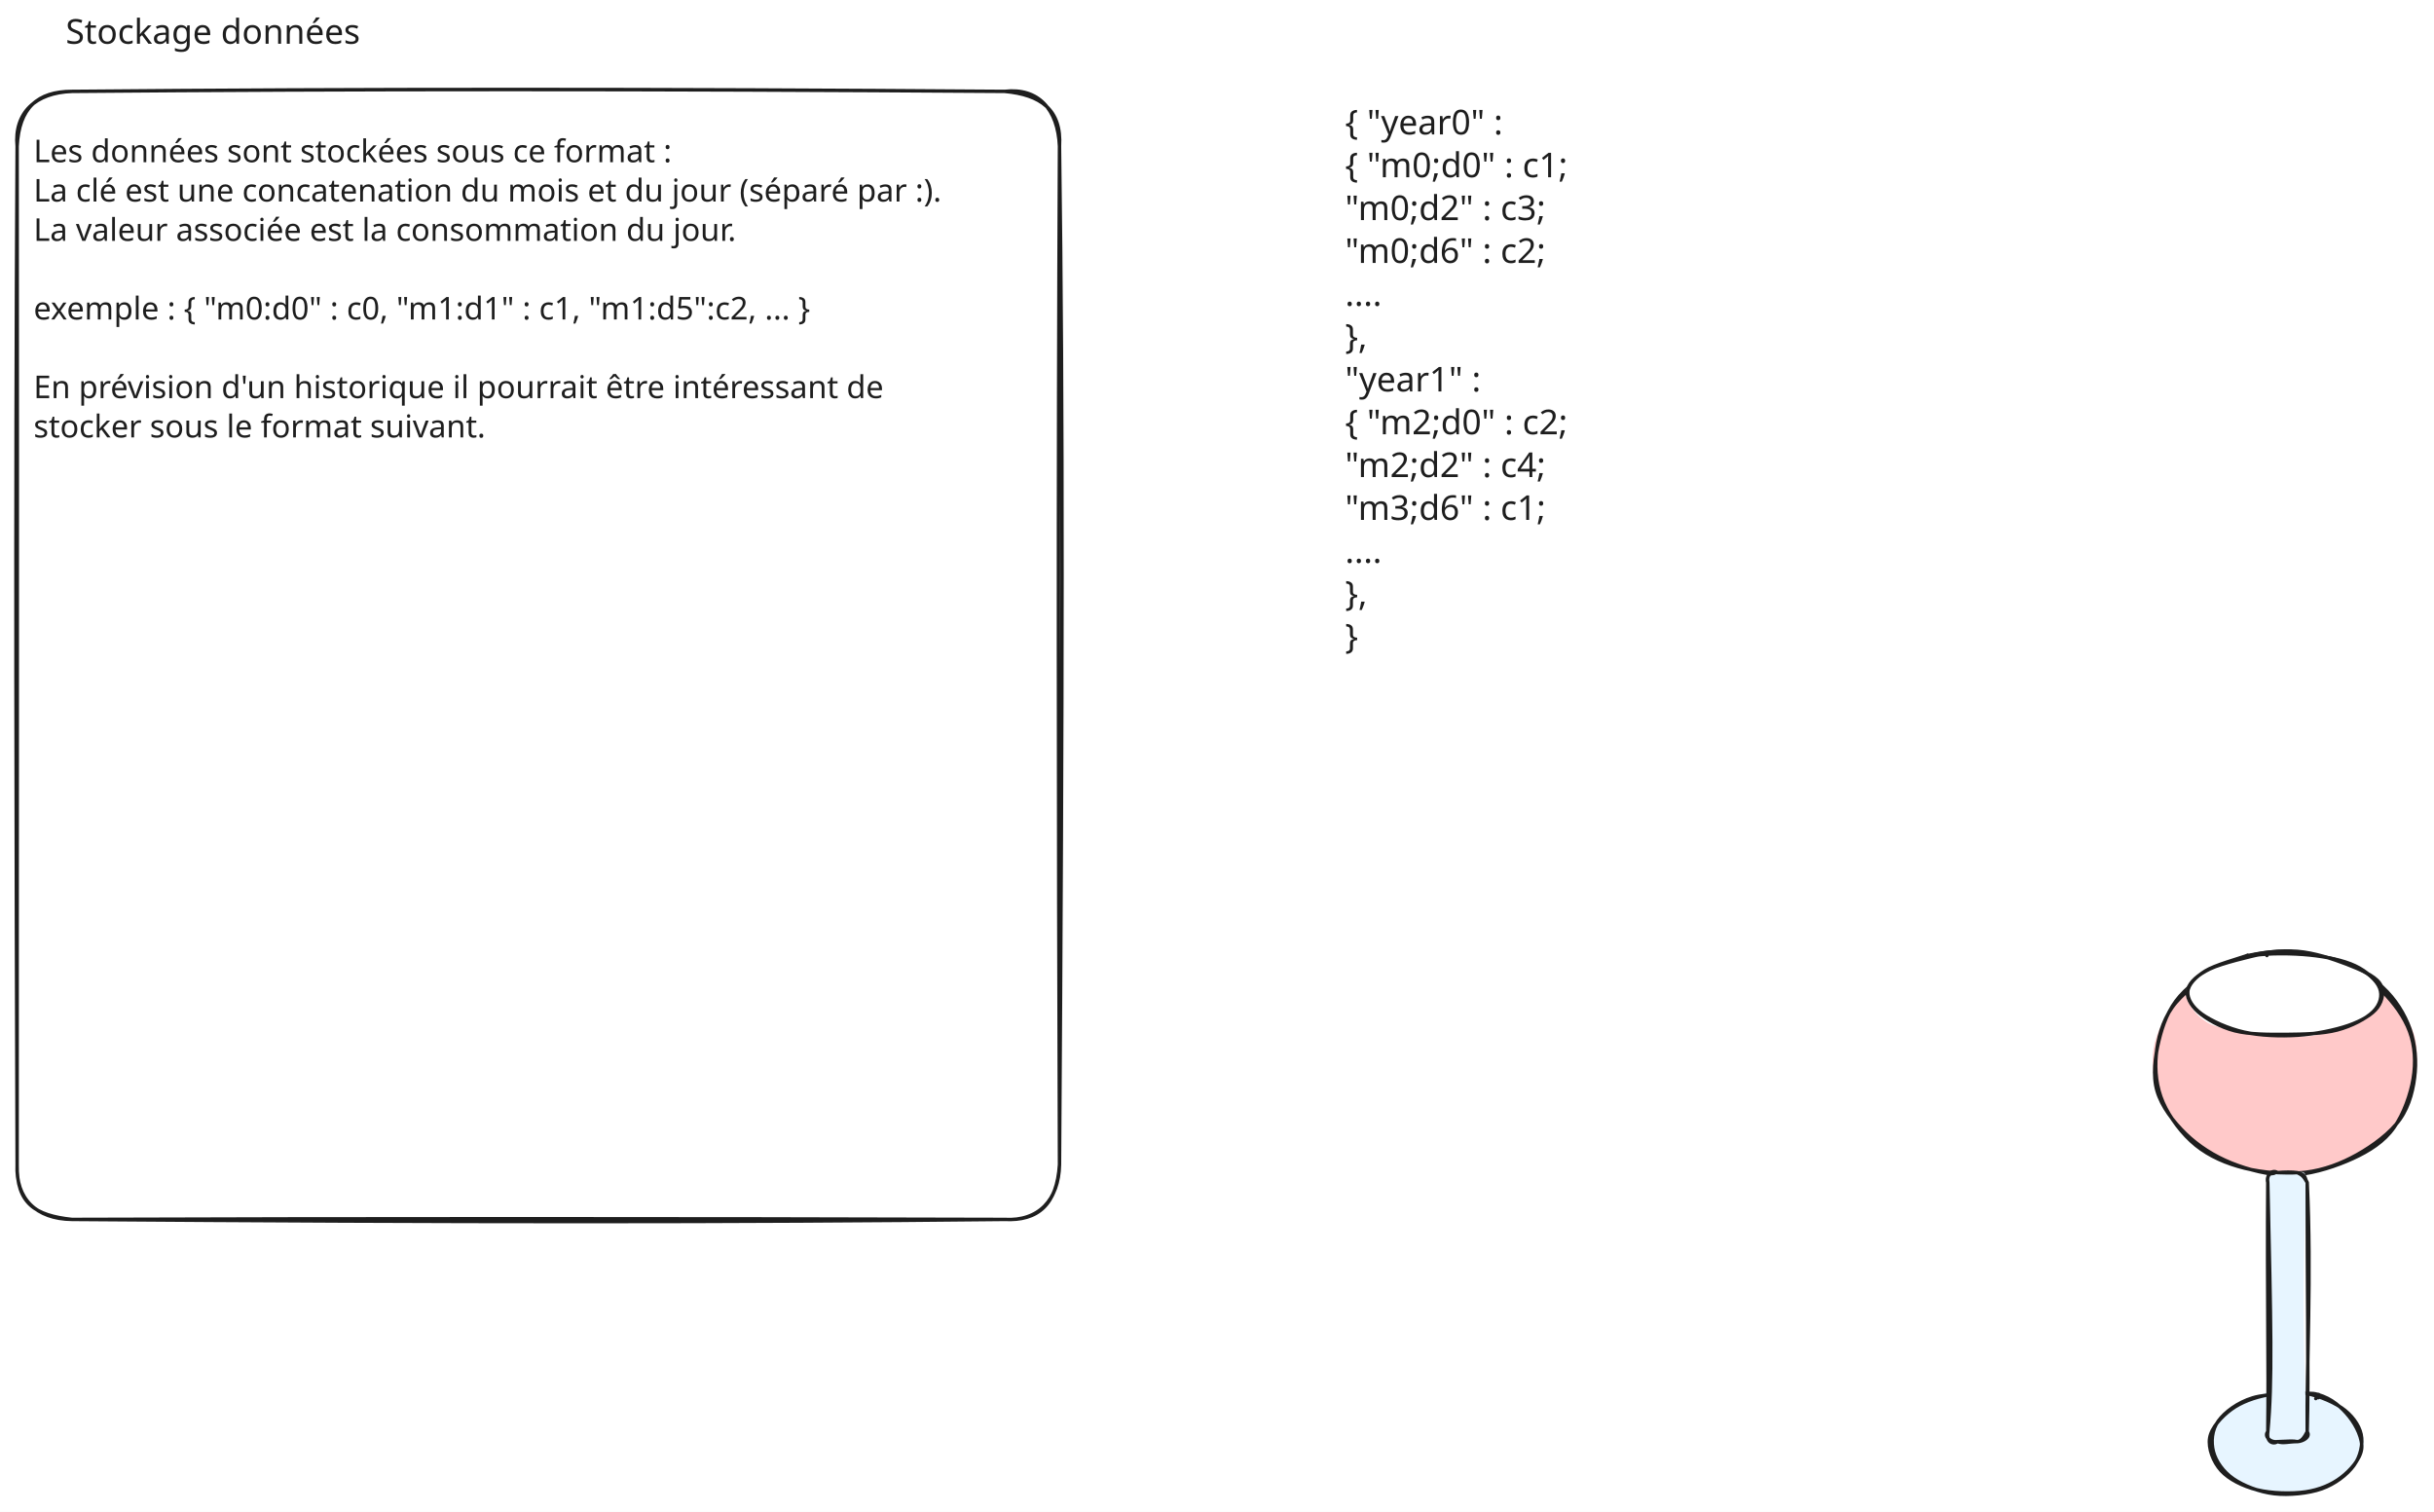
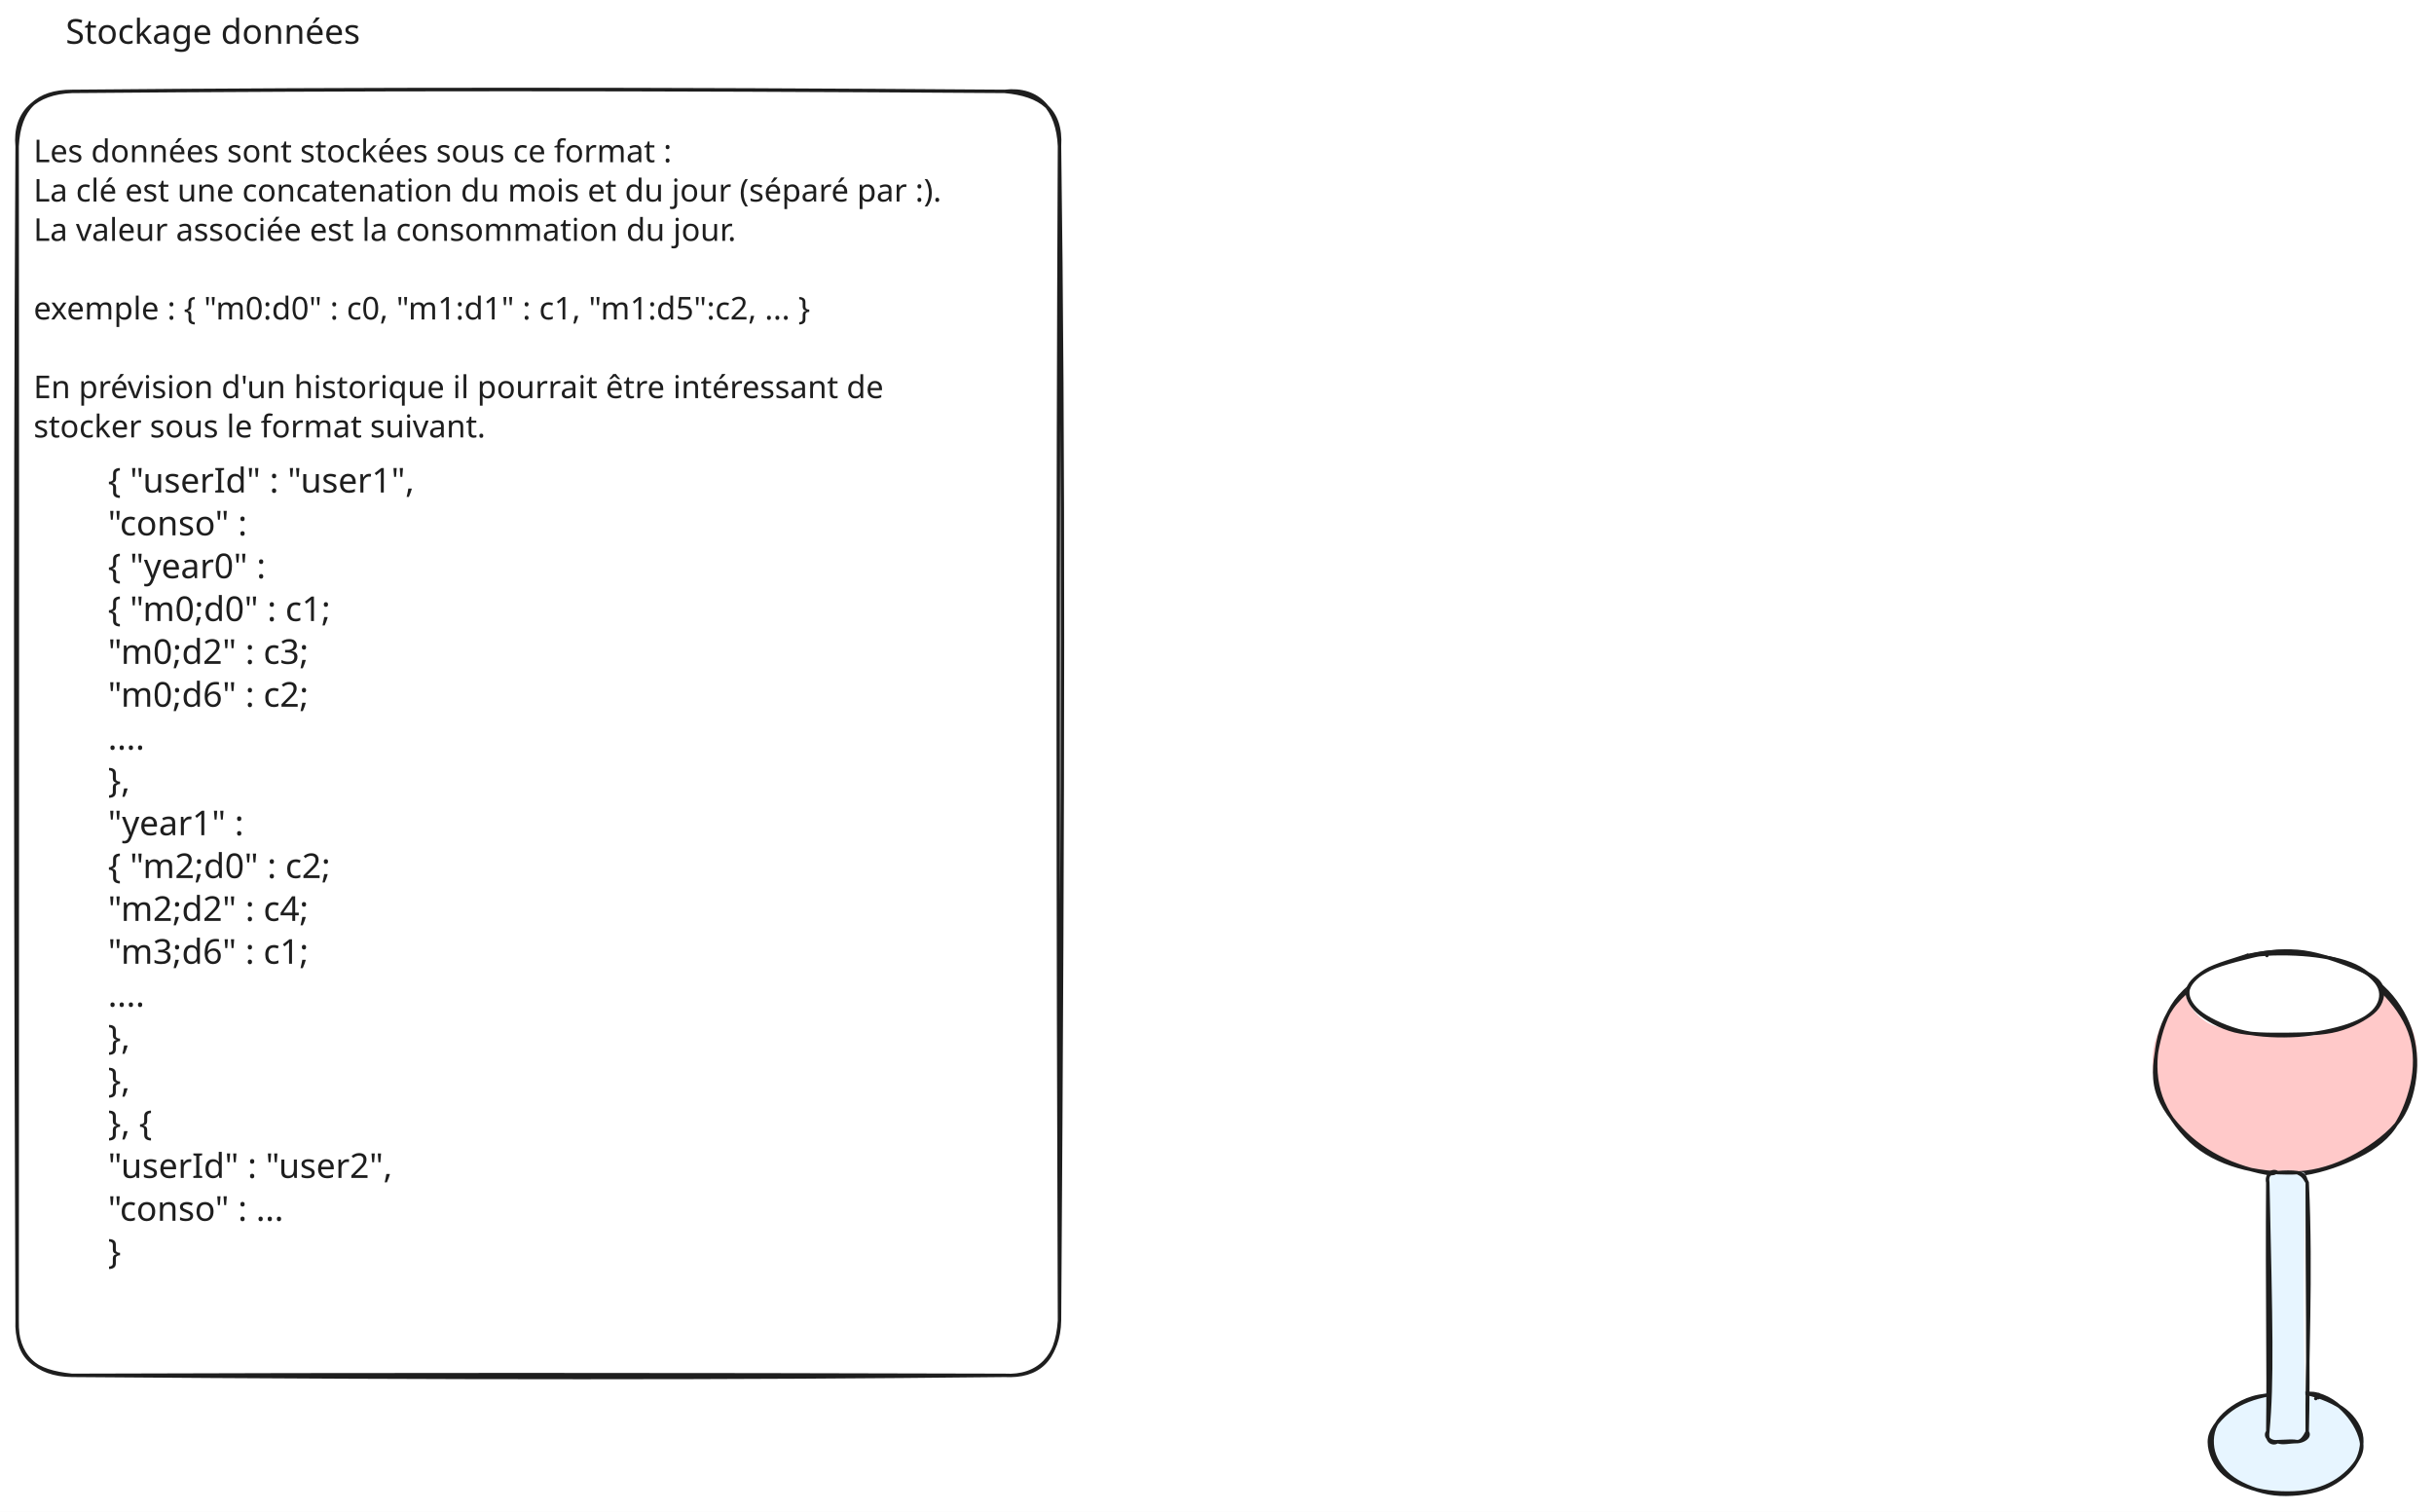
<svg xmlns="http://www.w3.org/2000/svg" version="1.1" viewBox="0 0 1420.5 882.349" width="1420.5" height="882.349">
  
-   eyJ2ZXJzaW9uIjoiMSIsImVuY29kaW5nIjoiYnN0cmluZyIsImNvbXByZXNzZWQiOnRydWUsImVuY29kZWQiOiJ4nO2Y61LjNlx1MDAxNID/81x1MDAxNJr0R9tcdTAwMTni1cWyLXY6XHUwMDFkoMtlWdhlXHUwMDAzmzal01x1MDAxMbZcdTAwMDJcdTAwMDLH9toykN3hgehr8GI9di52QjLQ5dLMtM6MJ9KRdKSj71x1MDAxY1x1MDAxZPnrXHUwMDEyQlxy009UY1x1MDAwNTXUlS9DXHUwMDFkpPKysVxc1F+oNNNxXHUwMDA0XCJalrM4T/2y5akxSbby6lVPpufKJKH0lXWhs1xchpnJXHUwMDAzXHUwMDFkW37ce6WN6mU/XHUwMDE37z3ZUz8lcS8wqVUpaapAmzhcdTAwMWToUqHqqchkMPrvUEboa/muzy5cZnWSqbJ5Kaim57jTlXtxVM6UXHUwMDBil9iCu3jcQGe/gC6jXHUwMDAykHZhvqqSXHUwMDE0VY3Y7b7F7zvd3Xa0cdhk+4fHzbf9SmlXh2HL9MNySllcZiupZJlJ43PV1oE5XHUwMDFk2axWP69XXHUwMDFh5yenkcqKpZNxbZxIX5t+UYerycvopFx1MDAxY6OquSpcdTAwMTbJq/VcdTAwMTc9KGZTutfjXHUwMDEwXGZccrq/I6r4VdqPpX9+XHUwMDAyU4iCqk2361x1MDAwYl9UbS6HK1wivFx1MDAxYfdU6ZNTU1RSUSlTpVk5cVx1MDAxZCEwqWZZaEi2g3J3/6hsmVx1MDAwMlx1MDAxN9tFjyhcdTAwMGbDukGiYGiQXHUwMDExXHUwMDA1XHUwMDE1XHUwMDA3dFhzXS2haP+mxk+lIU9cdTAwMDI52GriXHUwMDEyirlgmFx1MDAxMVatXCLU0fm0+jD2zys6lmq6/lx0kqS2+ikmbSxcdTAwMWNcZlB6XHUwMDBmZrLTX9s4aMr4ai/ZXHUwMDBl8Zudj8fd3dNcdTAwMDVnUuBcdCZtLlx1MDAxZcWkcru8273LpOdZuP6Qu4RyYYmJZ5pXRjD1XHUwMDFjmy1cIq9cdTAwMGVmmL9cdTAwMDCvXHUwMDBlm4srI0JcdTAwMTBmP5jWLSdf31/FW/tnXHUwMDFirbWd1e13b/Y2/1xccFpd54kjaPHMiKBkRlx1MDAwNLW9aSBcdFx1MDAwNkpcdHE8uoBEYlx1MDAwZUfqU1x1MDAxMZkq31xmtmRcdTAwMDaTYm5cYiVcdTAwMGV2MSfk4SFUru6vfTgk/fau0YnaWOW8t7rgUDqUTUDJXHUwMDE4eVx1MDAxNJTzQiiddarXUopcdTAwMTGUzMVcdTAwMTCPXFzhPVx1MDAwN5TscVBSTmznRaCssT9cciVcdTAwMTVw6tVy0fuYtNtZJ3+7u7m999Ex7Z3DqGuOs8VmsulcYmzxXHQsm1xmY1x1MDAwYlx1MDAxM+65rHxTz35cZqYmlVGWyFx1MDAxNHb9LqpcdTAwMGX2LFZ/7pLr8HlNRtmpwIxxbpOZXHUwMDE4V2BuNc/Waafd3DtoXHUwMDEx9WtHbZ5pSlx1MDAxYkP5v0q78GBcdTAwMDHuU9Fu1JX5h1x1MDAxOVx1MDAwMXXB3VitwX2kR/tcdTAwMTH/8vHL+0+ad9rrO1x1MDAwMnd/+2RcdTAwMTaddIdaxKk9U9TbzGK2oNhcdTAwMTm8ifNs1Fx1MDAxM5dZXHUwMDFlxF1OqVx1MDAwMF3E8+5iT/k054TatlxyXHUwMDFixV+M81x0wbNcdTAwMDJdzSqOTEt/KdNcdTAwMWE8UbshezrsT2x/STpcdTAwMTi7ZWAweaJQXHUwMDEwR9HtjarF3KLJaqhPXG5cdTAwMDdohKo76Vx1MDAxOUb7Mlx1MDAxY4tNnFRSXHUwMDFmVEpcdTAwMWSp9K6J4lSf6EiGXHUwMDA396uHlaut8Vx1MDAxOWzVNvVYZqqQXHUwMDE29d43+vP8dIq6jutcdTAwMTKA+MFcdTAwMWXt5N7ZXHUwMDAxuaSf+qtJh5LOuvdhTyy6R3vYXHUwMDEyZK5HU5daRSbBXHUwMDA0JN7w5lMzezqH5nBrtVx0XHUwMDA2f7ZcdTAwMWTIqdxKU5WAecziLraZZ9twa2C16DJ0b1x1MDAwMVx1MDAxZF3Pw1x1MDAwYu/fcIUlglKvTvk3+DeBc322Re5x93cqXHUwMDFiu1x1MDAxYcqgLcpcblx1MDAwZlx1MDAxY1x1MDAxNvNcZvlcbnXjtCdcclo5it5J5Ie3N0hlXHUwMDA25ZFC4Ng+rCaSXHUwMDA2XHUwMDFjXHUwMDA2XHUwMDA1OerFOkPKXHUwMDE0f8/iPEU/ZLc3sNHQXHUwMDA13mjlR6tcdTAwMWPjQoZcboQyy2Jfg6pyvFBcdTAwMTbDZXGvN1x1MDAxZa1cdTAwMThcdTAwMDJ6XHUwMDFjRepK9ZJQIUhcdTAwMTfQUaOHV1x1MDAwMnzUgJKPl4syWVx0yKBMRmV+1Fjx6TKyLFx1MDAwYl1cdTAwMTdDvIlQXHUwMDAy87jQWTn493mETjWsNdWfc4V0iFx1MDAxMlCWSm3Q7V8mhZrI3N6ksLdcdTAwMTJsXHUwMDEyKHRcdTAwMTSVhlHpwCzh2CxZri+gjfWycfL/fXv6fXvYXHUwMDAx4zrfdMJcdTAwMTB77t2IXHUwMDEyzFxcW1x1MDAxMPvht6NYnLc+myS4arvvW5v7Wza5Ol7wXHUwMDEzxrMtu/ad0Z38LN+kcHeya1x1MDAwN4zzfFx1MDAxNyWKmSVcXCGIsCG1mn3EMF7NfnyouFxmXHUwMDBlJe7Ovlx1MDAxY73MaUE8WjfNc2eDhdv2lUxcdTAwMDdue1x1MDAxNFxyxFx1MDAwM2d+PXJm8nokQENcdTAwMDFcdTAwMWRcYthcdTAwMWSBM1x1MDAxMNCaXHUwMDAwPN1cdTAwMWGVrpeLf1x1MDAwM5VlZFx1MDAxOFxuSoV0rJBOjkvHXG7tSVx1MDAwMVx1MDAxYisks1x1MDAxNVx1MDAxNvogyrxs6P6v2fRBYVx1MDAxNW6Mg7C6NMy7XHUwMDFhMklaXHUwMDA24Fx1MDAxZn8jXHUwMDAwb9PBkODKwI1cdTAwMGKtLtfmf2ZeXHUwMDFhhupcIiaq8oPD9dL131E2uk8ifQ==
+   eyJ2ZXJzaW9uIjoiMSIsImVuY29kaW5nIjoiYnN0cmluZyIsImNvbXByZXNzZWQiOnRydWUsImVuY29kZWQiOiJ4nO1Ye1PbRlx1MDAxMP+fT3Hj/tF2XHUwMDA2K7qT7kWm01x1MDAwMcorXHUwMDA0XHUwMDEyYohbSqcjpDNcdTAwMWPIklwinVx1MDAwMCfDXHUwMDA3ol+DL9aV/JBs7IlcdTAwMTMgJU3kXHUwMDE5jW/3bvdu97dcdTAwMGbdh1x1MDAwNYRcdTAwMWGml6jGXHUwMDEyaqgr31x1MDAwYnWQepeNxYJ+odJMx1x1MDAxMbBIOc7iPPXLmafGJNnSs2ddLz1XJlx0PV9ZXHUwMDE3Osu9MDN5oGPLj7vPtFHd7Nfivet11S9J3FxyTGpVSpoq0CZO+7pUqLoqMlx1MDAxOUj/XHUwMDEzxlxifSjf9d2FoU4yVU4vXHUwMDE51faYmCTuxlG5U0yJw7lkgo5m6Ow3UGZUXHUwMDAw7Fx1MDAwZWxYVZyC1Ih554X96rCz047WXHUwMDBmms7ewXHzRa/S2tFh2DK9sNxTXHUwMDE2w1EqXmbS+FxctXVgTodGq9FnrUrj/OQ0Ullxdjyixonna9MraLY9onrRSSmjolxcwYhSPlx1MDAxYVx1MDAxNyuI7UzoXo1DsDTo/lx1MDAwMaviV2k/9vzzXHUwMDEz2EJcdTAwMTRUczpcdTAwMWRf+rKaczk4XHUwMDExppXcU6VPTk1BJLJSpkqzUsyZlDaudlloSLaC0r1/VbZMXHUwMDAxXHUwMDE4W8WKKFx1MDAwZsO6QaJgYJAhXGYqIJBcdTAwMDHlujpCMX+tXHUwMDA2oEpDnlx1MDAwNF7f1ZhjQoVkTHBSWTnU0fmk+jD2zyt0LNR0fVxuJjHGs0ApbcZdJlx1MDAwNZ9cdTAwMWKTh72V9f2mXHUwMDE3X+0mW6G9tv3muLNz+sQxKe0xTLpU3lx1MDAwYpOKd2inc1x1MDAxN5NCWHb9wXdcdTAwMTFKpSXHnkm8OtgmgrnOt4xX5s7MoVx1MDAxY0vKJWxmbrxusnx1b9ne3Dtbb61sL2+9XFzb3fj7ieOVs1x1MDAwN86hxTMlh+IpOdRcdTAwMTWTkMQ24Fx1MDAxNGMmyP9cdTAwMWSTqfJN3yVTUClnJlFMhHC4wMSZXHUwMDFild7y3srrXHUwMDAz3GvvXHUwMDE4naj1ZUq7y09cdTAwMWOVrHa8YoXj4HuhclZcdTAwMTYl01xue62rXHUwMDE4otLhtnRcdTAwMTiX4jFQ6XwtqKSzUcldQbFgXGbPjUq3nVx1MDAxZOYvdja2dt8w094+iDrmOHvaqGwyaVt0XGaYTce2LVx1MDAxYlPBnfJNhHtcdTAwMWagmtSLssRLwe93wcpsYTn15y52uStnTFx1MDAxObao0nZcdTAwMWNKXTxcdTAwMTXIXHUwMDE1NDebZ6vksN3c3W9h9fuh2jjThDRcdTAwMDb8/1x1MDAxNu9cdTAwMWNqXHUwMDA0eSi8XHUwMDFidWWmJmAyXHUwMDEz6oRQR8InwfxQj/ZcIvr+zftXbzU9bK9uS7vzx1vz1KHOiIVZ7ZmAvetYjiuJzfpvzFx1MDAxZVxy9pg7loDUS1x0kaBcdTAwMGJcdTAwMGJxXHUwMDE394ROXHUwMDAyXHUwMDFkXHUwMDEz13U5xfSLXHUwMDAxfYzxqFx1MDAxObzaVVx1MDAxY5mWfl+2NvZcdTAwMTh13evqsDfm/lx1MDAxMupg7JZcdTAwMDFh3olCQVx1MDAxY0W3N6qWdIspy6E+KVwioFx1MDAxMarOeGhcdTAwMTjte+GIbeKk4vqg0tORSu+aKE71iY68cP/j6uHkanNUhq2aU4+9TFx1MDAxNdyCLj4roFntO2xcIqKpcKUkzif0+SxcdTAwMTdn+/iSvO0tJ4dcdTAwMDRcdTAwMWauite78qlcdTAwMDe0sC2JZ1x1MDAwNjThxJJOkdqg94Y3ndjZw8UzhU9XXHUwMDE321x1MDAxMM4ug66KV5qqXHUwMDE2TDhcdTAwMTbltutcYteFXHUwMDBmXHUwMDA3p5ZcXFx1MDAwNtEtYSFcdTAwMTfC/lbCXHUwMDFiQ+mfbpGPRPtLlY1cIlxyZTBcdTAwMTdlRVx1MDAwMFx1MDAwZYZ5hnyFOnHa9VxmWjqKXnrIXHUwMDBmb2+QylxmyiOFIK59OE3kXHUwMDE5iFx1MDAxN1x1MDAxNOSoXHUwMDFi61xmKVP8PYvzXHUwMDE0/ZTd3oCjYVx0vNHSz1Yp48JcdTAwMGJcdTAwMTUwvSyLfVxyqkp5oVeIy+JudyStXHUwMDEwXHUwMDAxK45cInWlukmoXHUwMDEwtFx1MDAwYuio0bWXXHUwMDAy+6hcdTAwMDEj314sxngpwP0xXHUwMDFljulRY8kni8iyLHRdiFiLUFx1MDAwMvu40Fkp/Mc8QqdcdTAwMWHOmup3uUI6RFx0KEs9bdDtPyZcdTAwMDVKZG5vUvCtXHUwMDA3Nlx0XHUwMDE0OopKw6i0b5ZwZJYs11x1MDAxNzDH+rJp8rvfXHUwMDFl3m/z1Vx1MDAxN84+q8BcdTAwMTDJJqnVxSfF0Lew+S8+Y3neemeS4KrNX7U29jZdfHX85Fx1MDAwYozDLVq7kaxUl1x1MDAwNUZgy63VXHUwMDE39njfSdCOgm+hYeSYc1x1MDAwZZ3qlIaR1s4zqincgZpcdTAwMDSr7v+R/7X0gkXU5lmRj8ow7Vx1MDAwZiBkIVojXHUwMDA0wzLw+yxcdTAwMThcdTAwMTeze8pL7Vx1MDAxMaWMkDLyn1x1MDAwZiNcdTAwMWY/XHUwMDFmMtCAQfpcZudcdTAwMGWD9Vx1MDAxOaTGgLRgXHJH14v9TVx1MDAxNCrLNDJglFxuyUghXHUwMDE5l0tGXG7dcYYzUoinKyz1XHUwMDE1r+tF9KGkTTFcdTAwMGXIXlx1MDAxY/Aq45QyIJt92Vx1MDAxMvHdeY/kvLnqhCv791x1MDAxONdcdTAwMGKDRrLhJUnLQDiPLj0gf+hgXHUwMDEwk5UnXHUwMDFiXHUwMDE3Wl2uzL46X1x1MDAxONSeXCLLq/JcdTAwMDbleuH6X/xd+JoifQ==
  <defs>
    <style class="style-fonts">
      @font-face {
        font-family: "Virgil";
-         src: url("https://file%2B.vscode-resource.vscode-cdn.net/c%3A/Users/504000558/.vscode/extensions/pomdtr.excalidraw-editor-3.7.3/public//dist/excalidraw-assets/Virgil.woff2");
+         src: url("https://file%2B.vscode-resource.vscode-cdn.net/c%3A/Users/504000558/.vscode/extensions/pomdtr.excalidraw-editor-3.7.4/public//dist/excalidraw-assets/Virgil.woff2");
      }
      @font-face {
        font-family: "Cascadia";
-         src: url("https://file%2B.vscode-resource.vscode-cdn.net/c%3A/Users/504000558/.vscode/extensions/pomdtr.excalidraw-editor-3.7.3/public//dist/excalidraw-assets/Cascadia.woff2");
+         src: url("https://file%2B.vscode-resource.vscode-cdn.net/c%3A/Users/504000558/.vscode/extensions/pomdtr.excalidraw-editor-3.7.4/public//dist/excalidraw-assets/Cascadia.woff2");
      }
      @font-face {
        font-family: "Assistant";
-         src: url("https://file%2B.vscode-resource.vscode-cdn.net/c%3A/Users/504000558/.vscode/extensions/pomdtr.excalidraw-editor-3.7.3/public//dist/excalidraw-assets/Assistant-Regular.woff2");
+         src: url("https://file%2B.vscode-resource.vscode-cdn.net/c%3A/Users/504000558/.vscode/extensions/pomdtr.excalidraw-editor-3.7.4/public//dist/excalidraw-assets/Assistant-Regular.woff2");
      }
    </style>
  </defs>
  <rect x="0" y="0" width="1420.5" height="882.349" fill="#ffffff" />
  <g stroke-linecap="round" transform="translate(1257.5 556.3492) rotate(0 76.5 64.5)">
    <path d="M72.51 0.68 C83.08 -0.94, 95.94 0.88, 106.09 4.48 C116.23 8.07, 125.96 15.18, 133.38 22.26 C140.81 29.34, 147.6 38.04, 150.64 46.96 C153.69 55.88, 153.71 66.56, 151.66 75.78 C149.62 85, 144.84 94.82, 138.38 102.28 C131.91 109.74, 122.47 116.04, 112.88 120.53 C103.28 125.02, 91.9 128.73, 80.8 129.23 C69.71 129.72, 56.67 126.99, 46.33 123.51 C35.99 120.02, 25.95 115.35, 18.76 108.3 C11.58 101.26, 6.11 90.45, 3.22 81.24 C0.33 72.02, -0.54 61.96, 1.44 53 C3.41 44.04, 8.72 35.03, 15.08 27.46 C21.44 19.89, 28.29 12.23, 39.61 7.58 C50.93 2.92, 74.27 0.43, 82.98 -0.46 C91.68 -1.34, 92.16 0.94, 91.84 2.28 M69.05 0.94 C79.39 -1.2, 92.38 -0.51, 102.84 2.74 C113.29 5.99, 123.83 13.4, 131.78 20.43 C139.73 27.46, 147.23 36.4, 150.53 44.92 C153.82 53.44, 153.4 62.22, 151.54 71.56 C149.67 80.91, 145.05 93.05, 139.34 101 C133.63 108.94, 126.73 114.63, 117.27 119.21 C107.81 123.79, 93.62 127.67, 82.59 128.48 C71.57 129.29, 61.3 127.24, 51.13 124.07 C40.97 120.9, 29.65 116.12, 21.6 109.48 C13.56 102.83, 6.57 93.28, 2.87 84.21 C-0.82 75.13, -2.14 64.24, -0.56 55.05 C1.02 45.85, 5.98 36.67, 12.35 29.02 C18.72 21.38, 28.3 14.11, 37.64 9.17 C46.99 4.24, 63.07 0.74, 68.43 -0.59 C73.79 -1.93, 69.5 0.02, 69.83 1.15" stroke="none" stroke-width="0" fill="#ffc9c9" />
    <path d="M99.5 2.27 C110.03 4.02, 122.1 10.86, 130.14 17.3 C138.17 23.74, 144.09 32.26, 147.73 40.9 C151.38 49.54, 152.77 59.82, 152.02 69.13 C151.27 78.45, 148.87 88.72, 143.23 96.77 C137.59 104.83, 127.41 112.28, 118.19 117.46 C108.97 122.63, 98.84 126.5, 87.9 127.83 C76.95 129.15, 63.15 128.03, 52.5 125.41 C41.86 122.79, 31.95 118.48, 24.01 112.08 C16.08 105.69, 8.76 95.84, 4.9 87.04 C1.04 78.24, 0.01 68.5, 0.88 59.27 C1.75 50.05, 4.43 39.73, 10.11 31.7 C15.79 23.68, 25.59 16.38, 34.97 11.12 C44.34 5.87, 54.59 1.19, 66.35 0.2 C78.1 -0.79, 98.5 4.06, 105.49 5.19 C112.48 6.32, 108.71 5.99, 108.28 6.97 M109.58 5.15 C119.69 8.36, 128.58 17.47, 135.28 24.75 C141.99 32.03, 147.33 40.2, 149.81 48.86 C152.29 57.52, 152.24 67.4, 150.16 76.71 C148.08 86.02, 143.71 97.25, 137.34 104.7 C130.97 112.14, 121.81 117.26, 111.96 121.39 C102.11 125.52, 89.46 129.3, 78.24 129.46 C67.02 129.62, 54.67 126.35, 44.65 122.33 C34.62 118.31, 25.32 112.32, 18.11 105.32 C10.89 98.31, 3.97 89.37, 1.36 80.32 C-1.26 71.28, 0.21 60.29, 2.44 51.05 C4.66 41.82, 8.05 32.46, 14.72 24.91 C21.39 17.36, 32.25 10.11, 42.45 5.77 C52.65 1.43, 64.82 -1.33, 75.94 -1.12 C87.05 -0.91, 103.63 5.54, 109.14 7.03 C114.65 8.53, 109.7 7.3, 108.98 7.86" stroke="#1e1e1e" stroke-width="2" fill="none" />
  </g>
  <g stroke-linecap="round" transform="translate(1290.5 812.3492) rotate(0 44 30)">
    <path d="M64.23 2.91 C71.63 5.41, 79.04 12.64, 82.79 17.94 C86.53 23.23, 88.22 28.94, 86.69 34.7 C85.16 40.47, 79.85 48.48, 73.61 52.55 C67.38 56.61, 57.78 58.42, 49.27 59.09 C40.76 59.75, 29.92 59.25, 22.56 56.55 C15.2 53.85, 8.81 48.11, 5.11 42.88 C1.41 37.65, -1.12 31.04, 0.36 25.18 C1.83 19.32, 7.64 11.73, 13.95 7.72 C20.27 3.71, 29.4 1.63, 38.24 1.13 C47.08 0.63, 62.12 3.86, 67 4.72 C71.88 5.57, 67.82 6, 67.5 6.26 M33.74 0.27 C41.09 -1.54, 50.95 0.77, 58.66 2.95 C66.37 5.12, 74.92 8.72, 80.01 13.3 C85.1 17.89, 89.55 24.74, 89.22 30.46 C88.88 36.17, 83.82 42.81, 78.02 47.6 C72.22 52.39, 62.57 57.29, 54.43 59.22 C46.29 61.16, 37.19 61.26, 29.19 59.21 C21.19 57.17, 11.21 52.03, 6.43 46.96 C1.65 41.89, 0.1 34.63, 0.52 28.78 C0.94 22.93, 3.68 16.62, 8.97 11.86 C14.26 7.1, 28.21 1.78, 32.24 0.21 C36.27 -1.37, 32.93 1.99, 33.14 2.41" stroke="none" stroke-width="0" fill="#e7f5ff" />
    <path d="M51.68 0.43 C59.83 1.01, 69.97 5.11, 75.94 9.16 C81.9 13.2, 86.25 19.07, 87.47 24.7 C88.68 30.34, 87.08 37.65, 83.24 42.96 C79.4 48.26, 72.17 53.8, 64.42 56.53 C56.68 59.27, 45.36 60.37, 36.76 59.38 C28.17 58.4, 18.77 54.71, 12.86 50.62 C6.95 46.54, 2.74 40.48, 1.28 34.87 C-0.17 29.26, 0.29 22.2, 4.12 16.96 C7.95 11.72, 15.36 6.11, 24.26 3.42 C33.16 0.73, 51.15 0.85, 57.52 0.84 C63.9 0.82, 62.68 2.85, 62.5 3.32 M62.46 1.64 C70.07 3.6, 76.22 9.08, 80.44 14.36 C84.65 19.65, 88.52 27.42, 87.75 33.34 C86.97 39.26, 81.23 45.71, 75.79 49.87 C70.35 54.03, 63.28 57.09, 55.11 58.3 C46.93 59.51, 34.96 59.18, 26.73 57.12 C18.5 55.06, 10.33 50.99, 5.72 45.94 C1.11 40.89, -1.92 32.8, -0.92 26.84 C0.07 20.89, 5.98 14.4, 11.69 10.21 C17.4 6.02, 25.1 3.17, 33.34 1.68 C41.58 0.19, 56.53 0.89, 61.14 1.26 C65.75 1.62, 61.28 3.27, 61 3.87" stroke="#1e1e1e" stroke-width="2" fill="none" />
  </g>
  <g stroke-linecap="round" transform="translate(1276.5 556.3492) rotate(0 56.5 24)">
    <path d="M53.96 -0.8 C63.49 -1.23, 76.29 1.1, 85.03 3.59 C93.78 6.07, 101.86 10.38, 106.43 14.1 C111 17.82, 113.31 21.82, 112.45 25.9 C111.59 29.99, 107.77 35.14, 101.26 38.6 C94.75 42.06, 83.19 45.14, 73.38 46.66 C63.56 48.18, 52.24 48.76, 42.36 47.72 C32.49 46.68, 20.91 43.79, 14.13 40.44 C7.35 37.08, 3.33 31.92, 1.69 27.59 C0.05 23.26, 0.58 18.28, 4.3 14.44 C8.02 10.61, 14.63 7.04, 24 4.59 C33.37 2.14, 53.16 0.35, 60.53 -0.27 C67.89 -0.89, 68.26 0.33, 68.21 0.89 M56.18 -0.01 C65.97 -0.55, 77.36 0.5, 85.69 3.01 C94.02 5.51, 101.76 11.13, 106.15 15.04 C110.53 18.95, 113.18 22.6, 111.99 26.47 C110.79 30.34, 105.58 34.64, 98.96 38.27 C92.34 41.89, 81.95 46.92, 72.28 48.22 C62.6 49.53, 50.7 47.25, 40.9 46.11 C31.11 44.96, 20.36 44.54, 13.53 41.35 C6.7 38.16, 1.55 31.4, -0.07 26.97 C-1.68 22.53, -0.53 18.59, 3.83 14.75 C8.19 10.92, 17.61 6.28, 26.09 3.97 C34.57 1.66, 49.77 1.62, 54.71 0.9 C59.65 0.18, 55.6 -0.82, 55.72 -0.35" stroke="none" stroke-width="0" fill="#ffffff" />
    <path d="M38.59 1.28 C47.61 -0.16, 61.36 0, 71.26 1 C81.17 2, 91.16 4.07, 98 7.29 C104.83 10.5, 110.52 15.83, 112.27 20.29 C114.02 24.75, 112.65 29.96, 108.51 34.04 C104.38 38.13, 95.93 42.57, 87.47 44.78 C79 46.99, 67.7 47.25, 57.74 47.33 C47.78 47.4, 36.27 47.41, 27.71 45.23 C19.15 43.05, 10.96 38.27, 6.4 34.23 C1.83 30.19, -0.83 25.17, 0.31 20.98 C1.45 16.8, 6.15 12.52, 13.23 9.11 C20.31 5.7, 37.24 1.82, 42.78 0.52 C48.33 -0.78, 46.34 0.93, 46.49 1.31 M34.06 1.67 C42.59 -0.39, 54.52 -1.9, 64.34 -1.12 C74.17 -0.34, 85.02 3.3, 93 6.37 C100.97 9.43, 109.17 13.07, 112.18 17.27 C115.2 21.47, 114.08 27.43, 111.07 31.56 C108.05 35.69, 101.84 39.37, 94.08 42.08 C86.32 44.79, 74.64 47.17, 64.49 47.83 C54.35 48.48, 42.56 48.07, 33.22 46.01 C23.89 43.94, 13.99 39.4, 8.5 35.46 C3.02 31.52, -0.03 26.57, 0.3 22.38 C0.63 18.18, 4.94 13.75, 10.51 10.31 C16.07 6.86, 29.69 3.13, 33.69 1.72 C37.69 0.31, 33.91 1.32, 34.49 1.84" stroke="#1e1e1e" stroke-width="2" fill="none" />
  </g>
  <g stroke-linecap="round" transform="translate(1323.5 684.3492) rotate(0 11.5 78.5)">
    <path d="M5.75 0 C9.5 -1.66, 11.01 -1.03, 17.25 0 C20.86 -0.95, 22.34 -0.61, 23 5.75 C19.39 58.6, 21 116.66, 23 151.25 C20.09 152.16, 24.1 153.72, 17.25 157 C15.56 157.72, 11.64 157.67, 5.75 157 C0.46 158.8, 0.73 155.59, 0 151.25 C2.76 110.76, 3.05 73.39, 0 5.75 C-3.44 0.26, 4.19 2.98, 5.75 0" stroke="none" stroke-width="0" fill="#e7f5ff" />
    <path d="M5.75 0 C9.99 0.11, 13.39 0.27, 17.25 0 M5.75 0 C9.87 -0.37, 13.99 -0.41, 17.25 0 M17.25 0 C22.7 1.41, 21.14 2.66, 23 5.75 M17.25 0 C19.79 1.3, 20.72 1.71, 23 5.75 M23 5.75 C25.59 60.62, 22.6 111.41, 23 151.25 M23 5.75 C22.94 61.89, 23.91 118.27, 23 151.25 M23 151.25 C21.4 154.37, 19.65 156.96, 17.25 157 M23 151.25 C25.12 154.34, 20.47 156.83, 17.25 157 M17.25 157 C12.93 156.88, 8.88 158.24, 5.75 157 M17.25 157 C14.56 156.5, 12.7 156.72, 5.75 157 M5.75 157 C2.85 158.82, -0.91 157, 0 151.25 M5.75 157 C0.9 157.7, -2.14 153.41, 0 151.25 M0 151.25 C2.74 121.84, 1.84 89.5, 0 5.75 M0 151.25 C0.55 110.8, -0.48 70.93, 0 5.75 M0 5.75 C-0.88 1.24, 2 -0.83, 5.75 0 M0 5.75 C-1.01 1.99, 2.13 -2.22, 5.75 0" stroke="#1e1e1e" stroke-width="2" fill="none" />
  </g>
-   <g stroke-linecap="round" transform="translate(10 53.33333) rotate(0 304.1667 329.1667)">
-     <path d="M32 0 C198.44 -1.4, 364.51 -1.44, 576.33 0 M32 0 C201.82 -1.51, 371.66 -1.49, 576.33 0 M576.33 0 C597.3 1.92, 609.67 10.62, 608.33 32 M576.33 0 C595.88 -2.3, 607.39 10.38, 608.33 32 M608.33 32 C610.41 189.25, 610.19 345.84, 608.33 626.33 M608.33 32 C607.38 226.38, 607.62 420.39, 608.33 626.33 M608.33 626.33 C607.96 646.9, 596.1 659.52, 576.33 658.33 M608.33 626.33 C606.85 649.8, 595.67 659.34, 576.33 658.33 M576.33 658.33 C417.93 660.03, 258.51 660.03, 32 658.33 M576.33 658.33 C385.7 657.77, 195.97 657.76, 32 658.33 M32 658.33 C11.07 658.11, -0.89 646.16, 0 626.33 M32 658.33 C10.44 656.05, -0.39 648.97, 0 626.33 M0 626.33 C-0.57 440.05, -1.26 254.14, 0 32 M0 626.33 C-0.07 462.63, 0.29 299.26, 0 32 M0 32 C-1.85 12.38, 10.79 0.74, 32 0 M0 32 C1.11 9.67, 11.89 0.01, 32 0" stroke="#1e1e1e" stroke-width="2" fill="none" />
+   <g stroke-linecap="round" transform="translate(10 53.33333) rotate(0 304.1667 374.6667)">
+     <path d="M32 0 C198.44 -1.4, 364.51 -1.44, 576.33 0 M32 0 C201.82 -1.51, 371.66 -1.49, 576.33 0 M576.33 0 C597.3 1.92, 609.67 10.62, 608.33 32 M576.33 0 C595.88 -2.3, 607.39 10.38, 608.33 32 M608.33 32 C610.77 213.22, 610.55 393.79, 608.33 717.33 M608.33 32 C607.24 256.14, 607.47 479.91, 608.33 717.33 M608.33 717.33 C607.96 737.9, 596.1 750.52, 576.33 749.33 M608.33 717.33 C606.85 740.8, 595.67 750.34, 576.33 749.33 M576.33 749.33 C417.93 751.03, 258.51 751.03, 32 749.33 M576.33 749.33 C385.7 748.77, 195.97 748.76, 32 749.33 M32 749.33 C11.07 749.11, -0.89 737.16, 0 717.33 M32 749.33 C10.44 747.05, -0.39 739.97, 0 717.33 M0 717.33 C-0.73 502.55, -1.42 288.13, 0 32 M0 717.33 C-0.03 528.62, 0.34 340.24, 0 32 M0 32 C-1.85 12.38, 10.79 0.74, 32 0 M0 32 C1.11 9.67, 11.89 0.01, 32 0" stroke="#1e1e1e" stroke-width="2" fill="none" />
  </g>
  <g transform="translate(38.33333 10) rotate(0 86.93993 12.5)">
    <text x="0" y="0" font-family="Virgil, Segoe UI Emoji" font-size="20px" fill="#1e1e1e" text-anchor="start" style="white-space: pre;" direction="ltr" dominant-baseline="text-before-edge">Stockage données</text>
  </g>
  <g transform="translate(19.58333 80.41667) rotate(0 294.2053 91.78522)">
    <text x="0" y="0" font-family="Virgil, Segoe UI Emoji" font-size="18.357px" fill="#1e1e1e" text-anchor="start" style="white-space: pre;" direction="ltr" dominant-baseline="text-before-edge">Les données sont stockées sous ce format :</text>
    <text x="0" y="22.946" font-family="Virgil, Segoe UI Emoji" font-size="18.357px" fill="#1e1e1e" text-anchor="start" style="white-space: pre;" direction="ltr" dominant-baseline="text-before-edge">La clé est une concatenation du mois et du jour (séparé par :).</text>
    <text x="0" y="45.893" font-family="Virgil, Segoe UI Emoji" font-size="18.357px" fill="#1e1e1e" text-anchor="start" style="white-space: pre;" direction="ltr" dominant-baseline="text-before-edge">La valeur associée est la consommation du jour.</text>
    <text x="0" y="68.839" font-family="Virgil, Segoe UI Emoji" font-size="18.357px" fill="#1e1e1e" text-anchor="start" style="white-space: pre;" direction="ltr" dominant-baseline="text-before-edge" />
    <text x="0" y="91.785" font-family="Virgil, Segoe UI Emoji" font-size="18.357px" fill="#1e1e1e" text-anchor="start" style="white-space: pre;" direction="ltr" dominant-baseline="text-before-edge">exemple : { "m0:d0" : c0, "m1:d1" : c1, "m1:d5":c2, ... }</text>
    <text x="0" y="114.732" font-family="Virgil, Segoe UI Emoji" font-size="18.357px" fill="#1e1e1e" text-anchor="start" style="white-space: pre;" direction="ltr" dominant-baseline="text-before-edge" />
    <text x="0" y="137.678" font-family="Virgil, Segoe UI Emoji" font-size="18.357px" fill="#1e1e1e" text-anchor="start" style="white-space: pre;" direction="ltr" dominant-baseline="text-before-edge">En prévision d'un historique il pourrait être intéressant de </text>
    <text x="0" y="160.624" font-family="Virgil, Segoe UI Emoji" font-size="18.357px" fill="#1e1e1e" text-anchor="start" style="white-space: pre;" direction="ltr" dominant-baseline="text-before-edge">stocker sous le format suivant.</text>
  </g>
-   <g transform="translate(785 62.91667) rotate(0 101.99 175)">
-     <text x="0" y="0" font-family="Virgil, Segoe UI Emoji" font-size="20px" fill="#1e1e1e" text-anchor="start" style="white-space: pre;" direction="ltr" dominant-baseline="text-before-edge">{ "year0" : </text>
-     <text x="0" y="25" font-family="Virgil, Segoe UI Emoji" font-size="20px" fill="#1e1e1e" text-anchor="start" style="white-space: pre;" direction="ltr" dominant-baseline="text-before-edge">      { "m0;d0" : c1;</text>
-     <text x="0" y="50" font-family="Virgil, Segoe UI Emoji" font-size="20px" fill="#1e1e1e" text-anchor="start" style="white-space: pre;" direction="ltr" dominant-baseline="text-before-edge">        "m0;d2" : c3;</text>
-     <text x="0" y="75" font-family="Virgil, Segoe UI Emoji" font-size="20px" fill="#1e1e1e" text-anchor="start" style="white-space: pre;" direction="ltr" dominant-baseline="text-before-edge">        "m0;d6" : c2;</text>
-     <text x="0" y="100" font-family="Virgil, Segoe UI Emoji" font-size="20px" fill="#1e1e1e" text-anchor="start" style="white-space: pre;" direction="ltr" dominant-baseline="text-before-edge">        ....</text>
-     <text x="0" y="125" font-family="Virgil, Segoe UI Emoji" font-size="20px" fill="#1e1e1e" text-anchor="start" style="white-space: pre;" direction="ltr" dominant-baseline="text-before-edge">      },</text>
-     <text x="0" y="150" font-family="Virgil, Segoe UI Emoji" font-size="20px" fill="#1e1e1e" text-anchor="start" style="white-space: pre;" direction="ltr" dominant-baseline="text-before-edge">  "year1" :</text>
-     <text x="0" y="175" font-family="Virgil, Segoe UI Emoji" font-size="20px" fill="#1e1e1e" text-anchor="start" style="white-space: pre;" direction="ltr" dominant-baseline="text-before-edge">     { "m2;d0" : c2;</text>
-     <text x="0" y="200" font-family="Virgil, Segoe UI Emoji" font-size="20px" fill="#1e1e1e" text-anchor="start" style="white-space: pre;" direction="ltr" dominant-baseline="text-before-edge">        "m2;d2" : c4;</text>
-     <text x="0" y="225" font-family="Virgil, Segoe UI Emoji" font-size="20px" fill="#1e1e1e" text-anchor="start" style="white-space: pre;" direction="ltr" dominant-baseline="text-before-edge">        "m3;d6" : c1;</text>
-     <text x="0" y="250" font-family="Virgil, Segoe UI Emoji" font-size="20px" fill="#1e1e1e" text-anchor="start" style="white-space: pre;" direction="ltr" dominant-baseline="text-before-edge">        ....</text>
-     <text x="0" y="275" font-family="Virgil, Segoe UI Emoji" font-size="20px" fill="#1e1e1e" text-anchor="start" style="white-space: pre;" direction="ltr" dominant-baseline="text-before-edge">     },</text>
-     <text x="0" y="300" font-family="Virgil, Segoe UI Emoji" font-size="20px" fill="#1e1e1e" text-anchor="start" style="white-space: pre;" direction="ltr" dominant-baseline="text-before-edge">}</text>
-     <text x="0" y="325" font-family="Virgil, Segoe UI Emoji" font-size="20px" fill="#1e1e1e" text-anchor="start" style="white-space: pre;" direction="ltr" dominant-baseline="text-before-edge" />
+   <g transform="translate(63 271.9167) rotate(0 103.1299 250)">
+     <text x="0" y="0" font-family="Virgil, Segoe UI Emoji" font-size="20px" fill="#1e1e1e" text-anchor="start" style="white-space: pre;" direction="ltr" dominant-baseline="text-before-edge">{ "userId" : "user1", </text>
+     <text x="0" y="25" font-family="Virgil, Segoe UI Emoji" font-size="20px" fill="#1e1e1e" text-anchor="start" style="white-space: pre;" direction="ltr" dominant-baseline="text-before-edge">  "conso" : </text>
+     <text x="0" y="50" font-family="Virgil, Segoe UI Emoji" font-size="20px" fill="#1e1e1e" text-anchor="start" style="white-space: pre;" direction="ltr" dominant-baseline="text-before-edge">  { "year0" : </text>
+     <text x="0" y="75" font-family="Virgil, Segoe UI Emoji" font-size="20px" fill="#1e1e1e" text-anchor="start" style="white-space: pre;" direction="ltr" dominant-baseline="text-before-edge">      { "m0;d0" : c1;</text>
+     <text x="0" y="100" font-family="Virgil, Segoe UI Emoji" font-size="20px" fill="#1e1e1e" text-anchor="start" style="white-space: pre;" direction="ltr" dominant-baseline="text-before-edge">        "m0;d2" : c3;</text>
+     <text x="0" y="125" font-family="Virgil, Segoe UI Emoji" font-size="20px" fill="#1e1e1e" text-anchor="start" style="white-space: pre;" direction="ltr" dominant-baseline="text-before-edge">        "m0;d6" : c2;</text>
+     <text x="0" y="150" font-family="Virgil, Segoe UI Emoji" font-size="20px" fill="#1e1e1e" text-anchor="start" style="white-space: pre;" direction="ltr" dominant-baseline="text-before-edge">        ....</text>
+     <text x="0" y="175" font-family="Virgil, Segoe UI Emoji" font-size="20px" fill="#1e1e1e" text-anchor="start" style="white-space: pre;" direction="ltr" dominant-baseline="text-before-edge">      },</text>
+     <text x="0" y="200" font-family="Virgil, Segoe UI Emoji" font-size="20px" fill="#1e1e1e" text-anchor="start" style="white-space: pre;" direction="ltr" dominant-baseline="text-before-edge">  "year1" :</text>
+     <text x="0" y="225" font-family="Virgil, Segoe UI Emoji" font-size="20px" fill="#1e1e1e" text-anchor="start" style="white-space: pre;" direction="ltr" dominant-baseline="text-before-edge">     { "m2;d0" : c2;</text>
+     <text x="0" y="250" font-family="Virgil, Segoe UI Emoji" font-size="20px" fill="#1e1e1e" text-anchor="start" style="white-space: pre;" direction="ltr" dominant-baseline="text-before-edge">        "m2;d2" : c4;</text>
+     <text x="0" y="275" font-family="Virgil, Segoe UI Emoji" font-size="20px" fill="#1e1e1e" text-anchor="start" style="white-space: pre;" direction="ltr" dominant-baseline="text-before-edge">        "m3;d6" : c1;</text>
+     <text x="0" y="300" font-family="Virgil, Segoe UI Emoji" font-size="20px" fill="#1e1e1e" text-anchor="start" style="white-space: pre;" direction="ltr" dominant-baseline="text-before-edge">        ....</text>
+     <text x="0" y="325" font-family="Virgil, Segoe UI Emoji" font-size="20px" fill="#1e1e1e" text-anchor="start" style="white-space: pre;" direction="ltr" dominant-baseline="text-before-edge">     },</text>
+     <text x="0" y="350" font-family="Virgil, Segoe UI Emoji" font-size="20px" fill="#1e1e1e" text-anchor="start" style="white-space: pre;" direction="ltr" dominant-baseline="text-before-edge"> },</text>
+     <text x="0" y="375" font-family="Virgil, Segoe UI Emoji" font-size="20px" fill="#1e1e1e" text-anchor="start" style="white-space: pre;" direction="ltr" dominant-baseline="text-before-edge">}, {</text>
+     <text x="0" y="400" font-family="Virgil, Segoe UI Emoji" font-size="20px" fill="#1e1e1e" text-anchor="start" style="white-space: pre;" direction="ltr" dominant-baseline="text-before-edge">   "userId" : "user2",</text>
+     <text x="0" y="425" font-family="Virgil, Segoe UI Emoji" font-size="20px" fill="#1e1e1e" text-anchor="start" style="white-space: pre;" direction="ltr" dominant-baseline="text-before-edge">   "conso" : ...</text>
+     <text x="0" y="450" font-family="Virgil, Segoe UI Emoji" font-size="20px" fill="#1e1e1e" text-anchor="start" style="white-space: pre;" direction="ltr" dominant-baseline="text-before-edge">}</text>
+     <text x="0" y="475" font-family="Virgil, Segoe UI Emoji" font-size="20px" fill="#1e1e1e" text-anchor="start" style="white-space: pre;" direction="ltr" dominant-baseline="text-before-edge" />
  </g>
</svg>
